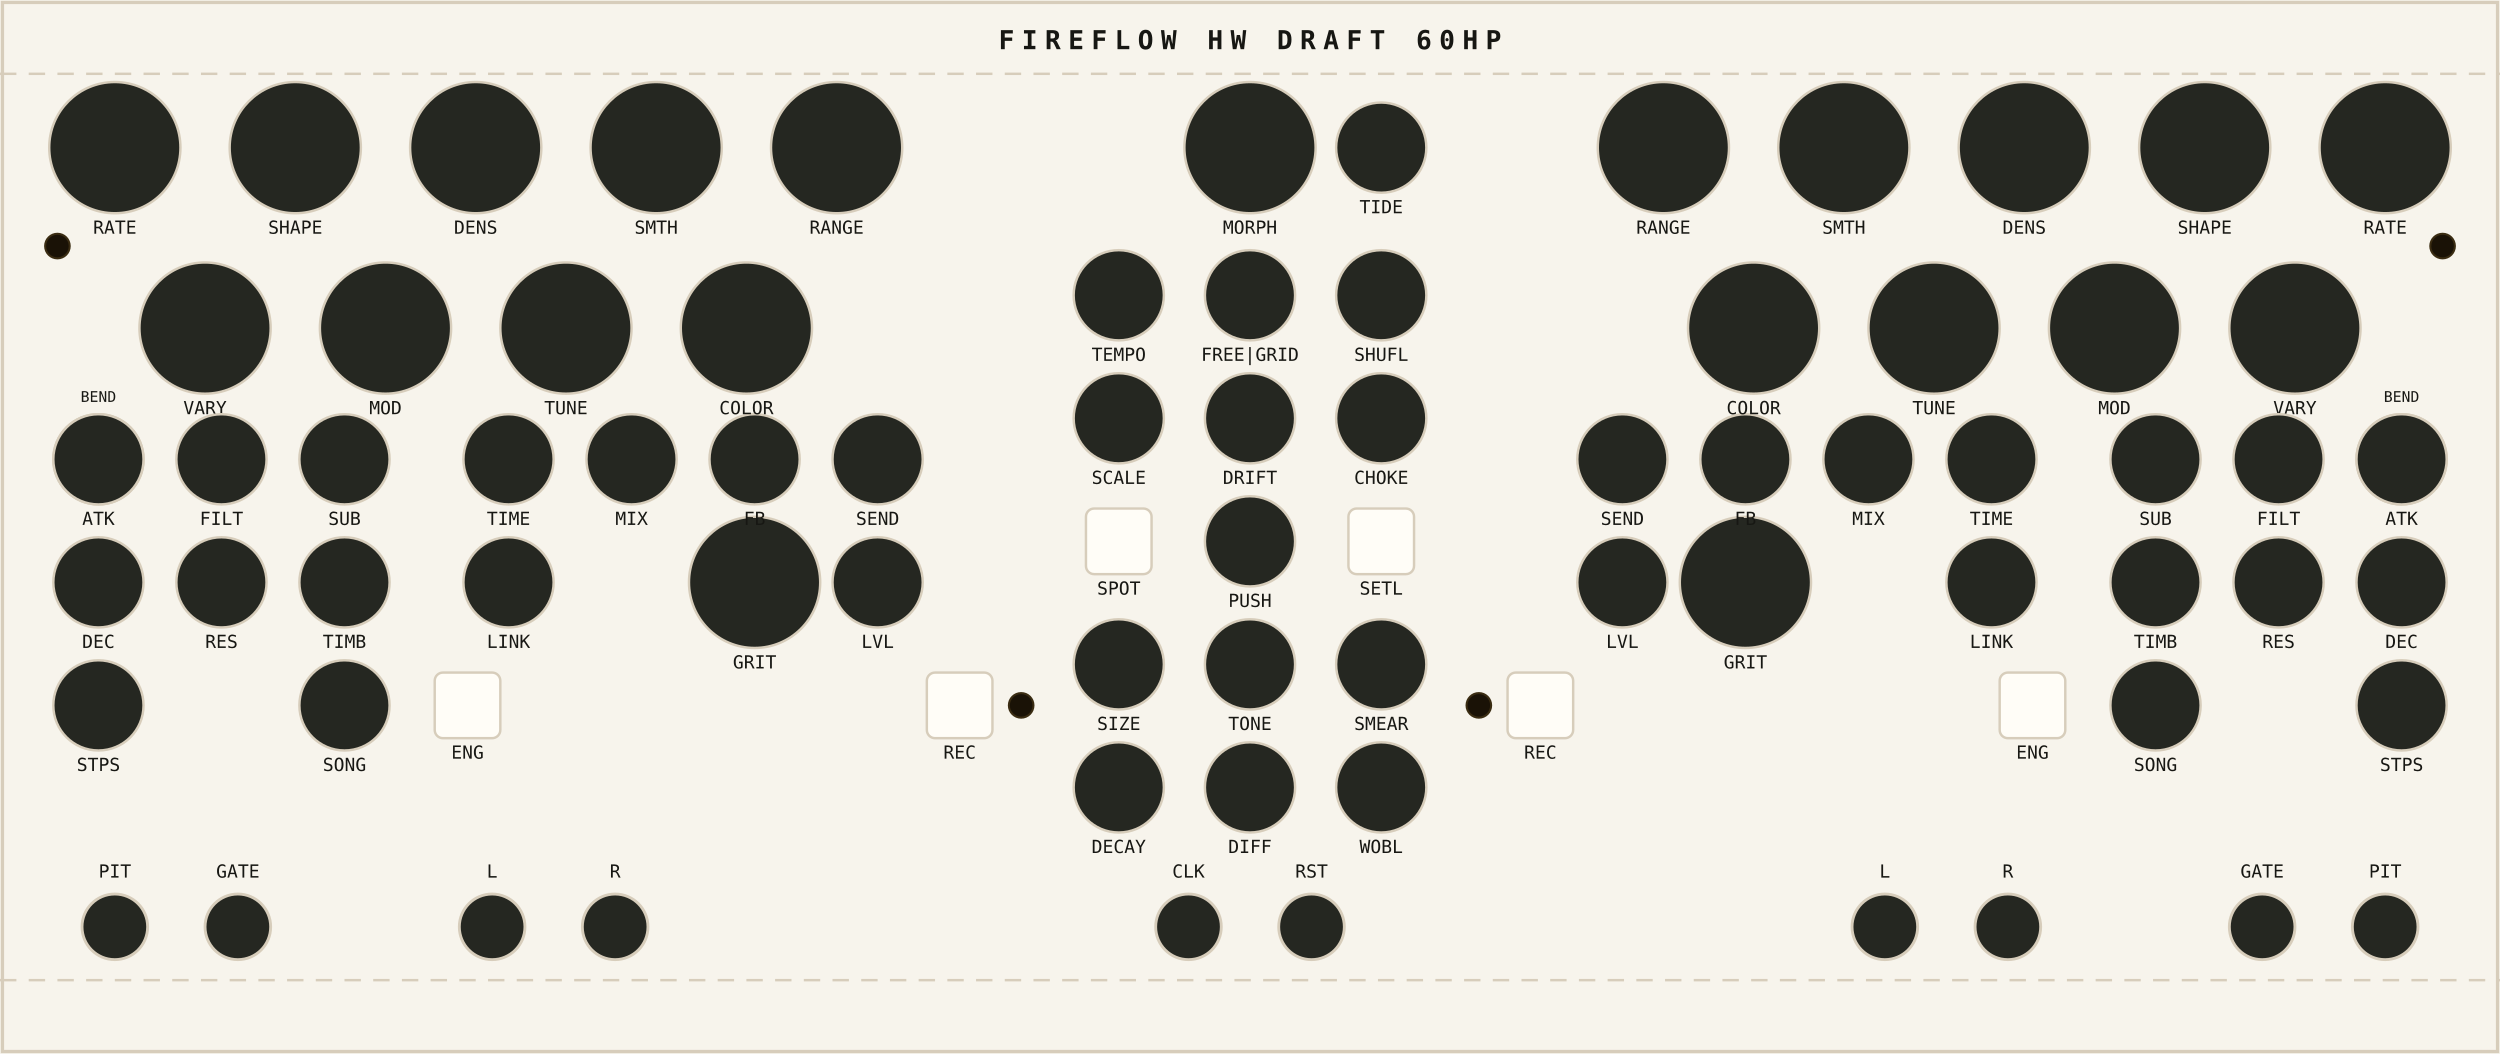
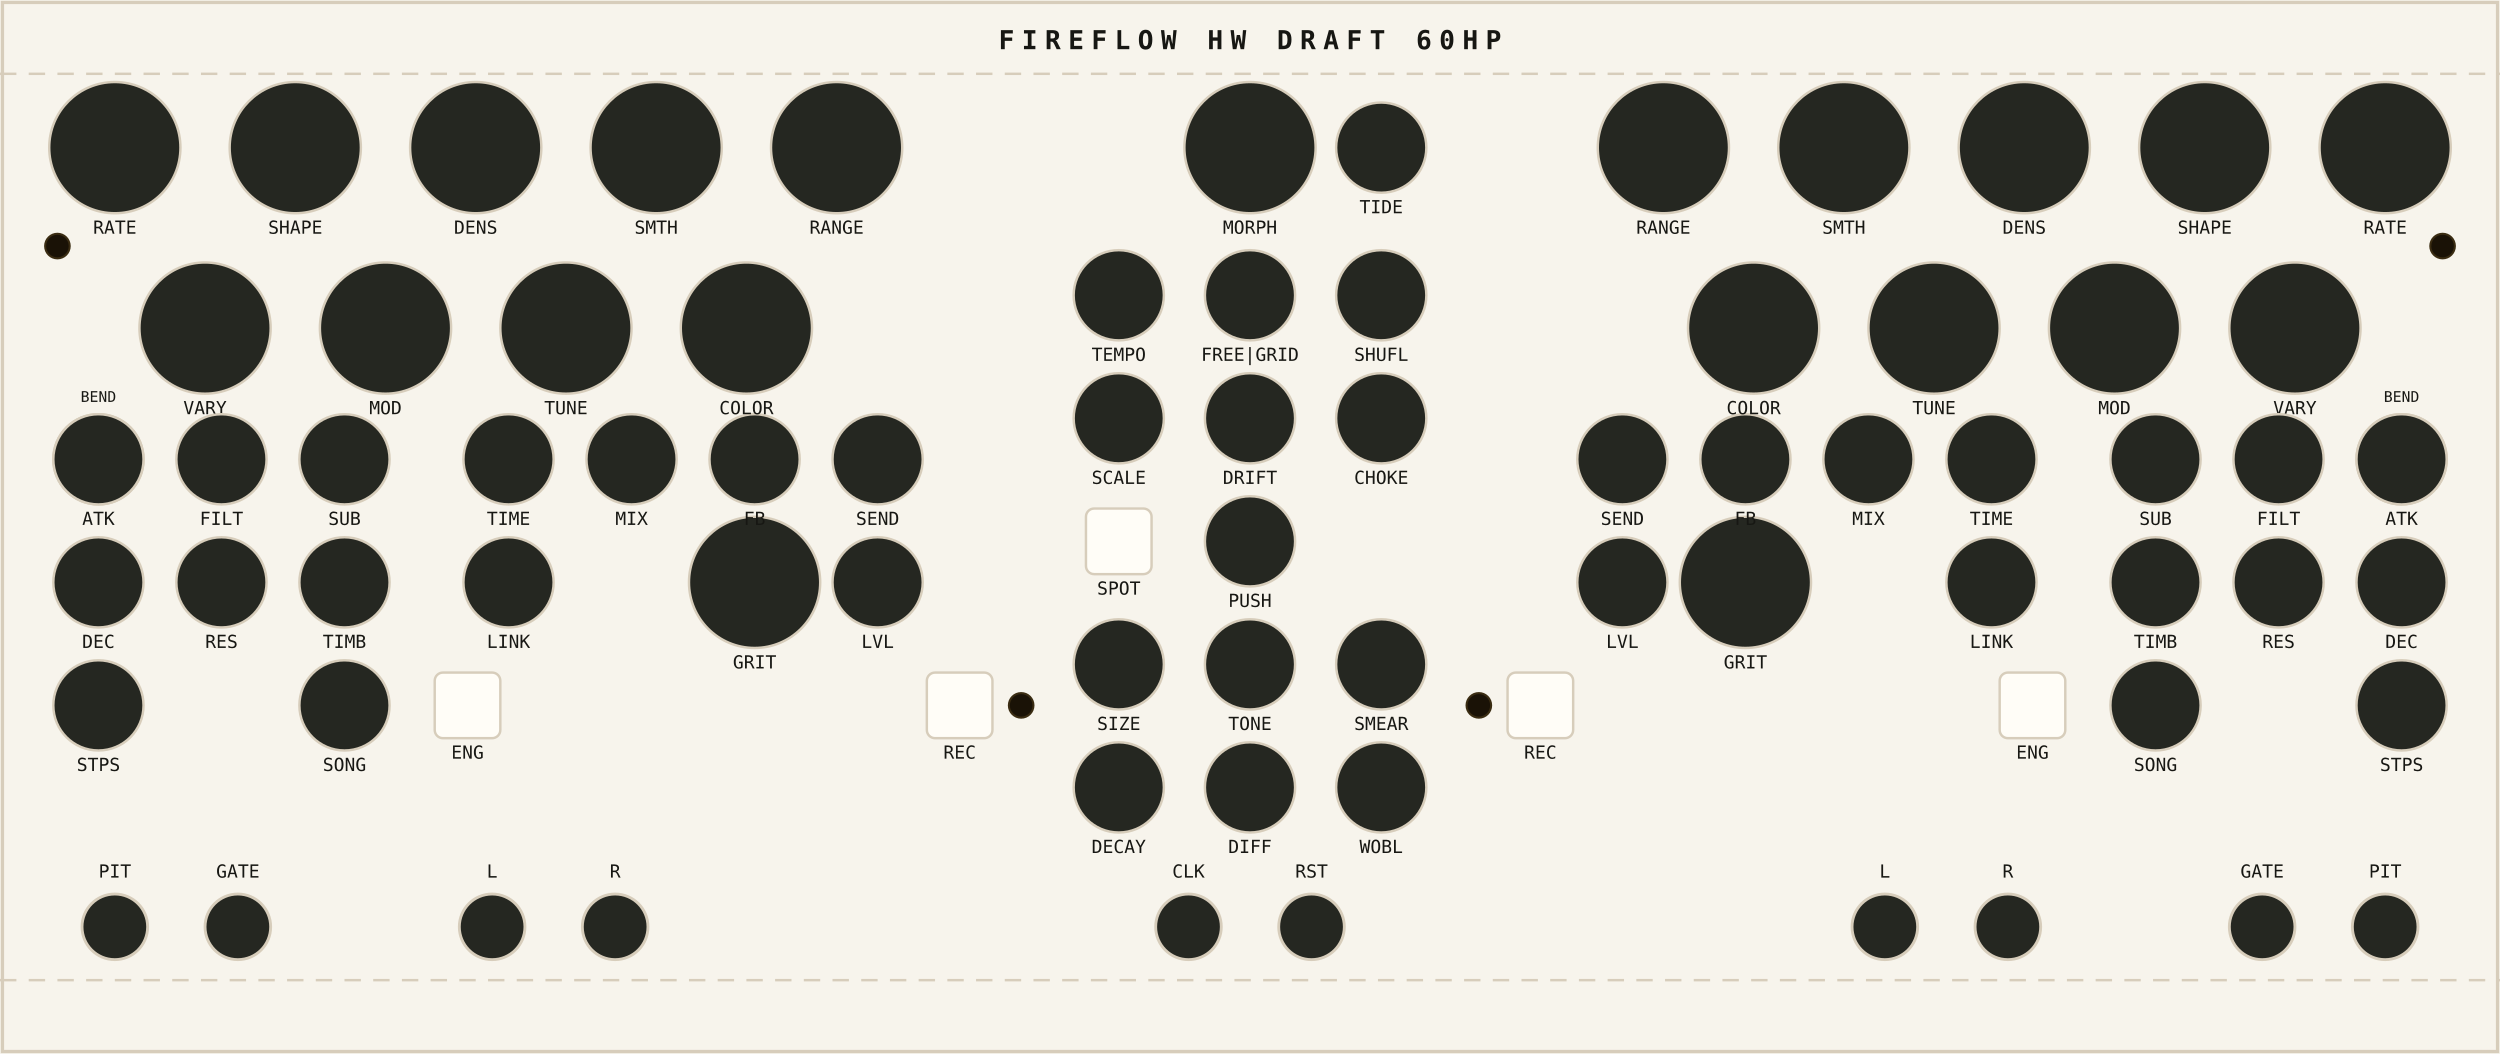
<svg xmlns="http://www.w3.org/2000/svg" width="304.800mm" height="128.500mm" viewBox="0 0 304.800 128.500">
  <rect x="0" y="0" width="304.800" height="128.500" fill="#f7f4ec" />
  <rect x="0.3" y="0.3" width="304.200" height="127.900" fill="none" stroke="#d7cdbb" stroke-width="0.4" />
  <line x1="0" y1="9.000" x2="304.800" y2="9.000" stroke="#d7cdbb" stroke-width="0.3" stroke-dasharray="2,1.5" />
  <line x1="0" y1="119.500" x2="304.800" y2="119.500" stroke="#d7cdbb" stroke-width="0.3" stroke-dasharray="2,1.5" />
  <circle cx="14.000" cy="18.000" r="8.000" fill="#252721" stroke="#d7cdbb" stroke-width="0.3" />
  <text x="14.000" y="28.500" fill="#171713" text-anchor="middle" font-family="monospace" font-size="2.2">RATE</text>
  <circle cx="36.000" cy="18.000" r="8.000" fill="#252721" stroke="#d7cdbb" stroke-width="0.3" />
  <text x="36.000" y="28.500" fill="#171713" text-anchor="middle" font-family="monospace" font-size="2.2">SHAPE</text>
  <circle cx="58.000" cy="18.000" r="8.000" fill="#252721" stroke="#d7cdbb" stroke-width="0.3" />
  <text x="58.000" y="28.500" fill="#171713" text-anchor="middle" font-family="monospace" font-size="2.2">DENS</text>
  <circle cx="80.000" cy="18.000" r="8.000" fill="#252721" stroke="#d7cdbb" stroke-width="0.3" />
  <text x="80.000" y="28.500" fill="#171713" text-anchor="middle" font-family="monospace" font-size="2.2">SMTH</text>
  <circle cx="102.000" cy="18.000" r="8.000" fill="#252721" stroke="#d7cdbb" stroke-width="0.3" />
  <text x="102.000" y="28.500" fill="#171713" text-anchor="middle" font-family="monospace" font-size="2.2">RANGE</text>
  <circle cx="25.000" cy="40.000" r="8.000" fill="#252721" stroke="#d7cdbb" stroke-width="0.3" />
  <text x="25.000" y="50.500" fill="#171713" text-anchor="middle" font-family="monospace" font-size="2.2">VARY</text>
  <circle cx="47.000" cy="40.000" r="8.000" fill="#252721" stroke="#d7cdbb" stroke-width="0.3" />
  <text x="47.000" y="50.500" fill="#171713" text-anchor="middle" font-family="monospace" font-size="2.2">MOD</text>
  <circle cx="69.000" cy="40.000" r="8.000" fill="#252721" stroke="#d7cdbb" stroke-width="0.3" />
  <text x="69.000" y="50.500" fill="#171713" text-anchor="middle" font-family="monospace" font-size="2.2">TUNE</text>
  <circle cx="12.000" cy="56.000" r="5.500" fill="#252721" stroke="#d7cdbb" stroke-width="0.3" />
  <text x="12.000" y="64.000" fill="#171713" text-anchor="middle" font-family="monospace" font-size="2.2">ATK</text>
  <circle cx="12.000" cy="71.000" r="5.500" fill="#252721" stroke="#d7cdbb" stroke-width="0.3" />
  <text x="12.000" y="79.000" fill="#171713" text-anchor="middle" font-family="monospace" font-size="2.2">DEC</text>
  <circle cx="27.000" cy="71.000" r="5.500" fill="#252721" stroke="#d7cdbb" stroke-width="0.3" />
  <text x="27.000" y="79.000" fill="#171713" text-anchor="middle" font-family="monospace" font-size="2.2">RES</text>
  <circle cx="42.000" cy="56.000" r="5.500" fill="#252721" stroke="#d7cdbb" stroke-width="0.3" />
  <text x="42.000" y="64.000" fill="#171713" text-anchor="middle" font-family="monospace" font-size="2.2">SUB</text>
  <circle cx="42.000" cy="71.000" r="5.500" fill="#252721" stroke="#d7cdbb" stroke-width="0.3" />
  <text x="42.000" y="79.000" fill="#171713" text-anchor="middle" font-family="monospace" font-size="2.2">TIMB</text>
  <circle cx="77.000" cy="56.000" r="5.500" fill="#252721" stroke="#d7cdbb" stroke-width="0.3" />
  <text x="77.000" y="64.000" fill="#171713" text-anchor="middle" font-family="monospace" font-size="2.2">MIX</text>
  <circle cx="92.000" cy="71.000" r="8.000" fill="#252721" stroke="#d7cdbb" stroke-width="0.3" />
  <text x="92.000" y="81.500" fill="#171713" text-anchor="middle" font-family="monospace" font-size="2.2">GRIT</text>
  <circle cx="107.000" cy="71.000" r="5.500" fill="#252721" stroke="#d7cdbb" stroke-width="0.3" />
  <text x="107.000" y="79.000" fill="#171713" text-anchor="middle" font-family="monospace" font-size="2.2">LVL</text>
  <circle cx="12.000" cy="86.000" r="5.500" fill="#252721" stroke="#d7cdbb" stroke-width="0.3" />
  <text x="12.000" y="94.000" fill="#171713" text-anchor="middle" font-family="monospace" font-size="2.2">STPS</text>
  <rect x="53.000" y="82.000" width="8.000" height="8.000" rx="1.0" fill="#fffdf7" stroke="#d7cdbb" stroke-width="0.3" />
  <text x="57.000" y="92.500" fill="#171713" text-anchor="middle" font-family="monospace" font-size="2.2">ENG</text>
  <circle cx="42.000" cy="86.000" r="5.500" fill="#252721" stroke="#d7cdbb" stroke-width="0.3" />
  <text x="42.000" y="94.000" fill="#171713" text-anchor="middle" font-family="monospace" font-size="2.2">SONG</text>
  <circle cx="290.800" cy="18.000" r="8.000" fill="#252721" stroke="#d7cdbb" stroke-width="0.3" />
  <text x="290.800" y="28.500" fill="#171713" text-anchor="middle" font-family="monospace" font-size="2.2">RATE</text>
  <circle cx="268.800" cy="18.000" r="8.000" fill="#252721" stroke="#d7cdbb" stroke-width="0.3" />
  <text x="268.800" y="28.500" fill="#171713" text-anchor="middle" font-family="monospace" font-size="2.2">SHAPE</text>
  <circle cx="246.800" cy="18.000" r="8.000" fill="#252721" stroke="#d7cdbb" stroke-width="0.3" />
  <text x="246.800" y="28.500" fill="#171713" text-anchor="middle" font-family="monospace" font-size="2.2">DENS</text>
  <circle cx="224.800" cy="18.000" r="8.000" fill="#252721" stroke="#d7cdbb" stroke-width="0.3" />
  <text x="224.800" y="28.500" fill="#171713" text-anchor="middle" font-family="monospace" font-size="2.2">SMTH</text>
  <circle cx="202.800" cy="18.000" r="8.000" fill="#252721" stroke="#d7cdbb" stroke-width="0.3" />
  <text x="202.800" y="28.500" fill="#171713" text-anchor="middle" font-family="monospace" font-size="2.2">RANGE</text>
  <circle cx="279.800" cy="40.000" r="8.000" fill="#252721" stroke="#d7cdbb" stroke-width="0.3" />
  <text x="279.800" y="50.500" fill="#171713" text-anchor="middle" font-family="monospace" font-size="2.2">VARY</text>
  <circle cx="257.800" cy="40.000" r="8.000" fill="#252721" stroke="#d7cdbb" stroke-width="0.3" />
  <text x="257.800" y="50.500" fill="#171713" text-anchor="middle" font-family="monospace" font-size="2.2">MOD</text>
  <circle cx="235.800" cy="40.000" r="8.000" fill="#252721" stroke="#d7cdbb" stroke-width="0.3" />
  <text x="235.800" y="50.500" fill="#171713" text-anchor="middle" font-family="monospace" font-size="2.2">TUNE</text>
  <circle cx="292.800" cy="56.000" r="5.500" fill="#252721" stroke="#d7cdbb" stroke-width="0.3" />
  <text x="292.800" y="64.000" fill="#171713" text-anchor="middle" font-family="monospace" font-size="2.2">ATK</text>
  <circle cx="292.800" cy="71.000" r="5.500" fill="#252721" stroke="#d7cdbb" stroke-width="0.3" />
  <text x="292.800" y="79.000" fill="#171713" text-anchor="middle" font-family="monospace" font-size="2.2">DEC</text>
  <circle cx="277.800" cy="71.000" r="5.500" fill="#252721" stroke="#d7cdbb" stroke-width="0.3" />
  <text x="277.800" y="79.000" fill="#171713" text-anchor="middle" font-family="monospace" font-size="2.2">RES</text>
  <circle cx="262.800" cy="56.000" r="5.500" fill="#252721" stroke="#d7cdbb" stroke-width="0.3" />
  <text x="262.800" y="64.000" fill="#171713" text-anchor="middle" font-family="monospace" font-size="2.2">SUB</text>
  <circle cx="262.800" cy="71.000" r="5.500" fill="#252721" stroke="#d7cdbb" stroke-width="0.3" />
  <text x="262.800" y="79.000" fill="#171713" text-anchor="middle" font-family="monospace" font-size="2.2">TIMB</text>
  <circle cx="227.800" cy="56.000" r="5.500" fill="#252721" stroke="#d7cdbb" stroke-width="0.3" />
  <text x="227.800" y="64.000" fill="#171713" text-anchor="middle" font-family="monospace" font-size="2.2">MIX</text>
  <circle cx="212.800" cy="71.000" r="8.000" fill="#252721" stroke="#d7cdbb" stroke-width="0.3" />
  <text x="212.800" y="81.500" fill="#171713" text-anchor="middle" font-family="monospace" font-size="2.2">GRIT</text>
  <circle cx="197.800" cy="71.000" r="5.500" fill="#252721" stroke="#d7cdbb" stroke-width="0.3" />
  <text x="197.800" y="79.000" fill="#171713" text-anchor="middle" font-family="monospace" font-size="2.2">LVL</text>
  <circle cx="292.800" cy="86.000" r="5.500" fill="#252721" stroke="#d7cdbb" stroke-width="0.3" />
  <text x="292.800" y="94.000" fill="#171713" text-anchor="middle" font-family="monospace" font-size="2.2">STPS</text>
  <rect x="243.800" y="82.000" width="8.000" height="8.000" rx="1.0" fill="#fffdf7" stroke="#d7cdbb" stroke-width="0.3" />
  <text x="247.800" y="92.500" fill="#171713" text-anchor="middle" font-family="monospace" font-size="2.2">ENG</text>
  <circle cx="262.800" cy="86.000" r="5.500" fill="#252721" stroke="#d7cdbb" stroke-width="0.3" />
  <text x="262.800" y="94.000" fill="#171713" text-anchor="middle" font-family="monospace" font-size="2.2">SONG</text>
  <circle cx="152.400" cy="18.000" r="8.000" fill="#252721" stroke="#d7cdbb" stroke-width="0.3" />
  <text x="152.400" y="28.500" fill="#171713" text-anchor="middle" font-family="monospace" font-size="2.2">MORPH</text>
  <circle cx="136.400" cy="36.000" r="5.500" fill="#252721" stroke="#d7cdbb" stroke-width="0.3" />
  <text x="136.400" y="44.000" fill="#171713" text-anchor="middle" font-family="monospace" font-size="2.2">TEMPO</text>
  <circle cx="152.400" cy="36.000" r="5.500" fill="#252721" stroke="#d7cdbb" stroke-width="0.3" />
  <text x="152.400" y="44.000" fill="#171713" text-anchor="middle" font-family="monospace" font-size="2.2">FREE|GRID</text>
  <circle cx="136.400" cy="51.000" r="5.500" fill="#252721" stroke="#d7cdbb" stroke-width="0.3" />
  <text x="136.400" y="59.000" fill="#171713" text-anchor="middle" font-family="monospace" font-size="2.2">SCALE</text>
  <circle cx="152.400" cy="51.000" r="5.500" fill="#252721" stroke="#d7cdbb" stroke-width="0.3" />
  <text x="152.400" y="59.000" fill="#171713" text-anchor="middle" font-family="monospace" font-size="2.2">DRIFT</text>
  <rect x="132.400" y="62.000" width="8.000" height="8.000" rx="1.0" fill="#fffdf7" stroke="#d7cdbb" stroke-width="0.3" />
  <text x="136.400" y="72.500" fill="#171713" text-anchor="middle" font-family="monospace" font-size="2.2">SPOT</text>
  <circle cx="152.400" cy="66.000" r="5.500" fill="#252721" stroke="#d7cdbb" stroke-width="0.3" />
  <text x="152.400" y="74.000" fill="#171713" text-anchor="middle" font-family="monospace" font-size="2.2">PUSH</text>
-   <rect x="164.400" y="62.000" width="8.000" height="8.000" rx="1.0" fill="#fffdf7" stroke="#d7cdbb" stroke-width="0.3" />
-   <text x="168.400" y="72.500" fill="#171713" text-anchor="middle" font-family="monospace" font-size="2.2">SETL</text>
  <circle cx="136.400" cy="81.000" r="5.500" fill="#252721" stroke="#d7cdbb" stroke-width="0.3" />
  <text x="136.400" y="89.000" fill="#171713" text-anchor="middle" font-family="monospace" font-size="2.2">SIZE</text>
  <circle cx="136.400" cy="96.000" r="5.500" fill="#252721" stroke="#d7cdbb" stroke-width="0.3" />
  <text x="136.400" y="104.000" fill="#171713" text-anchor="middle" font-family="monospace" font-size="2.2">DECAY</text>
  <circle cx="152.400" cy="81.000" r="5.500" fill="#252721" stroke="#d7cdbb" stroke-width="0.3" />
  <text x="152.400" y="89.000" fill="#171713" text-anchor="middle" font-family="monospace" font-size="2.2">TONE</text>
  <circle cx="152.400" cy="96.000" r="5.500" fill="#252721" stroke="#d7cdbb" stroke-width="0.3" />
  <text x="152.400" y="104.000" fill="#171713" text-anchor="middle" font-family="monospace" font-size="2.2">DIFF</text>
  <circle cx="168.400" cy="81.000" r="5.500" fill="#252721" stroke="#d7cdbb" stroke-width="0.3" />
  <text x="168.400" y="89.000" fill="#171713" text-anchor="middle" font-family="monospace" font-size="2.2">SMEAR</text>
  <circle cx="168.400" cy="96.000" r="5.500" fill="#252721" stroke="#d7cdbb" stroke-width="0.3" />
  <text x="168.400" y="104.000" fill="#171713" text-anchor="middle" font-family="monospace" font-size="2.2">WOBL</text>
  <circle cx="168.400" cy="51.000" r="5.500" fill="#252721" stroke="#d7cdbb" stroke-width="0.3" />
  <text x="168.400" y="59.000" fill="#171713" text-anchor="middle" font-family="monospace" font-size="2.2">CHOKE</text>
  <circle cx="27.000" cy="56.000" r="5.500" fill="#252721" stroke="#d7cdbb" stroke-width="0.3" />
  <text x="27.000" y="64.000" fill="#171713" text-anchor="middle" font-family="monospace" font-size="2.2">FILT</text>
  <circle cx="277.800" cy="56.000" r="5.500" fill="#252721" stroke="#d7cdbb" stroke-width="0.3" />
  <text x="277.800" y="64.000" fill="#171713" text-anchor="middle" font-family="monospace" font-size="2.2">FILT</text>
  <circle cx="168.400" cy="18.000" r="5.500" fill="#252721" stroke="#d7cdbb" stroke-width="0.3" />
  <text x="168.400" y="26.000" fill="#171713" text-anchor="middle" font-family="monospace" font-size="2.2">TIDE</text>
  <circle cx="62.000" cy="56.000" r="5.500" fill="#252721" stroke="#d7cdbb" stroke-width="0.3" />
  <text x="62.000" y="64.000" fill="#171713" text-anchor="middle" font-family="monospace" font-size="2.2">TIME</text>
  <circle cx="242.800" cy="56.000" r="5.500" fill="#252721" stroke="#d7cdbb" stroke-width="0.3" />
  <text x="242.800" y="64.000" fill="#171713" text-anchor="middle" font-family="monospace" font-size="2.2">TIME</text>
  <circle cx="92.000" cy="56.000" r="5.500" fill="#252721" stroke="#d7cdbb" stroke-width="0.3" />
  <text x="92.000" y="64.000" fill="#171713" text-anchor="middle" font-family="monospace" font-size="2.2">FB</text>
  <circle cx="212.800" cy="56.000" r="5.500" fill="#252721" stroke="#d7cdbb" stroke-width="0.3" />
  <text x="212.800" y="64.000" fill="#171713" text-anchor="middle" font-family="monospace" font-size="2.2">FB</text>
  <circle cx="91.000" cy="40.000" r="8.000" fill="#252721" stroke="#d7cdbb" stroke-width="0.3" />
  <text x="91.000" y="50.500" fill="#171713" text-anchor="middle" font-family="monospace" font-size="2.2">COLOR</text>
  <circle cx="213.800" cy="40.000" r="8.000" fill="#252721" stroke="#d7cdbb" stroke-width="0.3" />
  <text x="213.800" y="50.500" fill="#171713" text-anchor="middle" font-family="monospace" font-size="2.2">COLOR</text>
  <circle cx="62.000" cy="71.000" r="5.500" fill="#252721" stroke="#d7cdbb" stroke-width="0.3" />
  <text x="62.000" y="79.000" fill="#171713" text-anchor="middle" font-family="monospace" font-size="2.2">LINK</text>
  <circle cx="242.800" cy="71.000" r="5.500" fill="#252721" stroke="#d7cdbb" stroke-width="0.3" />
  <text x="242.800" y="79.000" fill="#171713" text-anchor="middle" font-family="monospace" font-size="2.2">LINK</text>
  <circle cx="12.000" cy="56.000" r="5.500" fill="#252721" stroke="#d7cdbb" stroke-width="0.3" />
  <text x="12.000" y="49.000" fill="#171713" text-anchor="middle" font-family="monospace" font-size="1.8">BEND</text>
  <circle cx="292.800" cy="56.000" r="5.500" fill="#252721" stroke="#d7cdbb" stroke-width="0.3" />
  <text x="292.800" y="49.000" fill="#171713" text-anchor="middle" font-family="monospace" font-size="1.8">BEND</text>
  <rect x="113.000" y="82.000" width="8.000" height="8.000" rx="1.0" fill="#fffdf7" stroke="#d7cdbb" stroke-width="0.3" />
  <text x="117.000" y="92.500" fill="#171713" text-anchor="middle" font-family="monospace" font-size="2.2">REC</text>
  <rect x="183.800" y="82.000" width="8.000" height="8.000" rx="1.0" fill="#fffdf7" stroke="#d7cdbb" stroke-width="0.3" />
  <text x="187.800" y="92.500" fill="#171713" text-anchor="middle" font-family="monospace" font-size="2.2">REC</text>
  <circle cx="107.000" cy="56.000" r="5.500" fill="#252721" stroke="#d7cdbb" stroke-width="0.3" />
  <text x="107.000" y="64.000" fill="#171713" text-anchor="middle" font-family="monospace" font-size="2.2">SEND</text>
  <circle cx="197.800" cy="56.000" r="5.500" fill="#252721" stroke="#d7cdbb" stroke-width="0.3" />
  <text x="197.800" y="64.000" fill="#171713" text-anchor="middle" font-family="monospace" font-size="2.2">SEND</text>
  <circle cx="168.400" cy="36.000" r="5.500" fill="#252721" stroke="#d7cdbb" stroke-width="0.3" />
  <text x="168.400" y="44.000" fill="#171713" text-anchor="middle" font-family="monospace" font-size="2.2">SHUFL</text>
  <circle cx="60.000" cy="113.000" r="4.000" fill="#252721" stroke="#d7cdbb" stroke-width="0.35" />
  <text x="60.000" y="107.000" fill="#171713" text-anchor="middle" font-family="monospace" font-size="2.2">L</text>
  <circle cx="75.000" cy="113.000" r="4.000" fill="#252721" stroke="#d7cdbb" stroke-width="0.35" />
  <text x="75.000" y="107.000" fill="#171713" text-anchor="middle" font-family="monospace" font-size="2.2">R</text>
  <circle cx="144.900" cy="113.000" r="4.000" fill="#252721" stroke="#d7cdbb" stroke-width="0.35" />
  <text x="144.900" y="107.000" fill="#171713" text-anchor="middle" font-family="monospace" font-size="2.2">CLK</text>
  <circle cx="159.900" cy="113.000" r="4.000" fill="#252721" stroke="#d7cdbb" stroke-width="0.35" />
  <text x="159.900" y="107.000" fill="#171713" text-anchor="middle" font-family="monospace" font-size="2.2">RST</text>
  <circle cx="229.800" cy="113.000" r="4.000" fill="#252721" stroke="#d7cdbb" stroke-width="0.35" />
  <text x="229.800" y="107.000" fill="#171713" text-anchor="middle" font-family="monospace" font-size="2.2">L</text>
  <circle cx="244.800" cy="113.000" r="4.000" fill="#252721" stroke="#d7cdbb" stroke-width="0.35" />
  <text x="244.800" y="107.000" fill="#171713" text-anchor="middle" font-family="monospace" font-size="2.2">R</text>
  <circle cx="14.000" cy="113.000" r="4.000" fill="#252721" stroke="#d7cdbb" stroke-width="0.35" />
  <text x="14.000" y="107.000" fill="#171713" text-anchor="middle" font-family="monospace" font-size="2.2">PIT</text>
  <circle cx="29.000" cy="113.000" r="4.000" fill="#252721" stroke="#d7cdbb" stroke-width="0.35" />
  <text x="29.000" y="107.000" fill="#171713" text-anchor="middle" font-family="monospace" font-size="2.2">GATE</text>
  <circle cx="290.800" cy="113.000" r="4.000" fill="#252721" stroke="#d7cdbb" stroke-width="0.35" />
  <text x="290.800" y="107.000" fill="#171713" text-anchor="middle" font-family="monospace" font-size="2.2">PIT</text>
  <circle cx="275.800" cy="113.000" r="4.000" fill="#252721" stroke="#d7cdbb" stroke-width="0.35" />
  <text x="275.800" y="107.000" fill="#171713" text-anchor="middle" font-family="monospace" font-size="2.2">GATE</text>
  <circle cx="7.000" cy="30.000" r="1.500" fill="#1a1206" stroke="#3a2c12" stroke-width="0.25" />
  <circle cx="297.800" cy="30.000" r="1.500" fill="#1a1206" stroke="#3a2c12" stroke-width="0.25" />
  <circle cx="124.500" cy="86.000" r="1.500" fill="#1a1206" stroke="#3a2c12" stroke-width="0.25" />
  <circle cx="180.300" cy="86.000" r="1.500" fill="#1a1206" stroke="#3a2c12" stroke-width="0.25" />
  <text x="152.400" y="6.000" fill="#171713" text-anchor="middle" font-family="monospace" font-size="3.2" letter-spacing="0.9" font-weight="bold">FIREFLOW HW DRAFT 60HP</text>
</svg>
